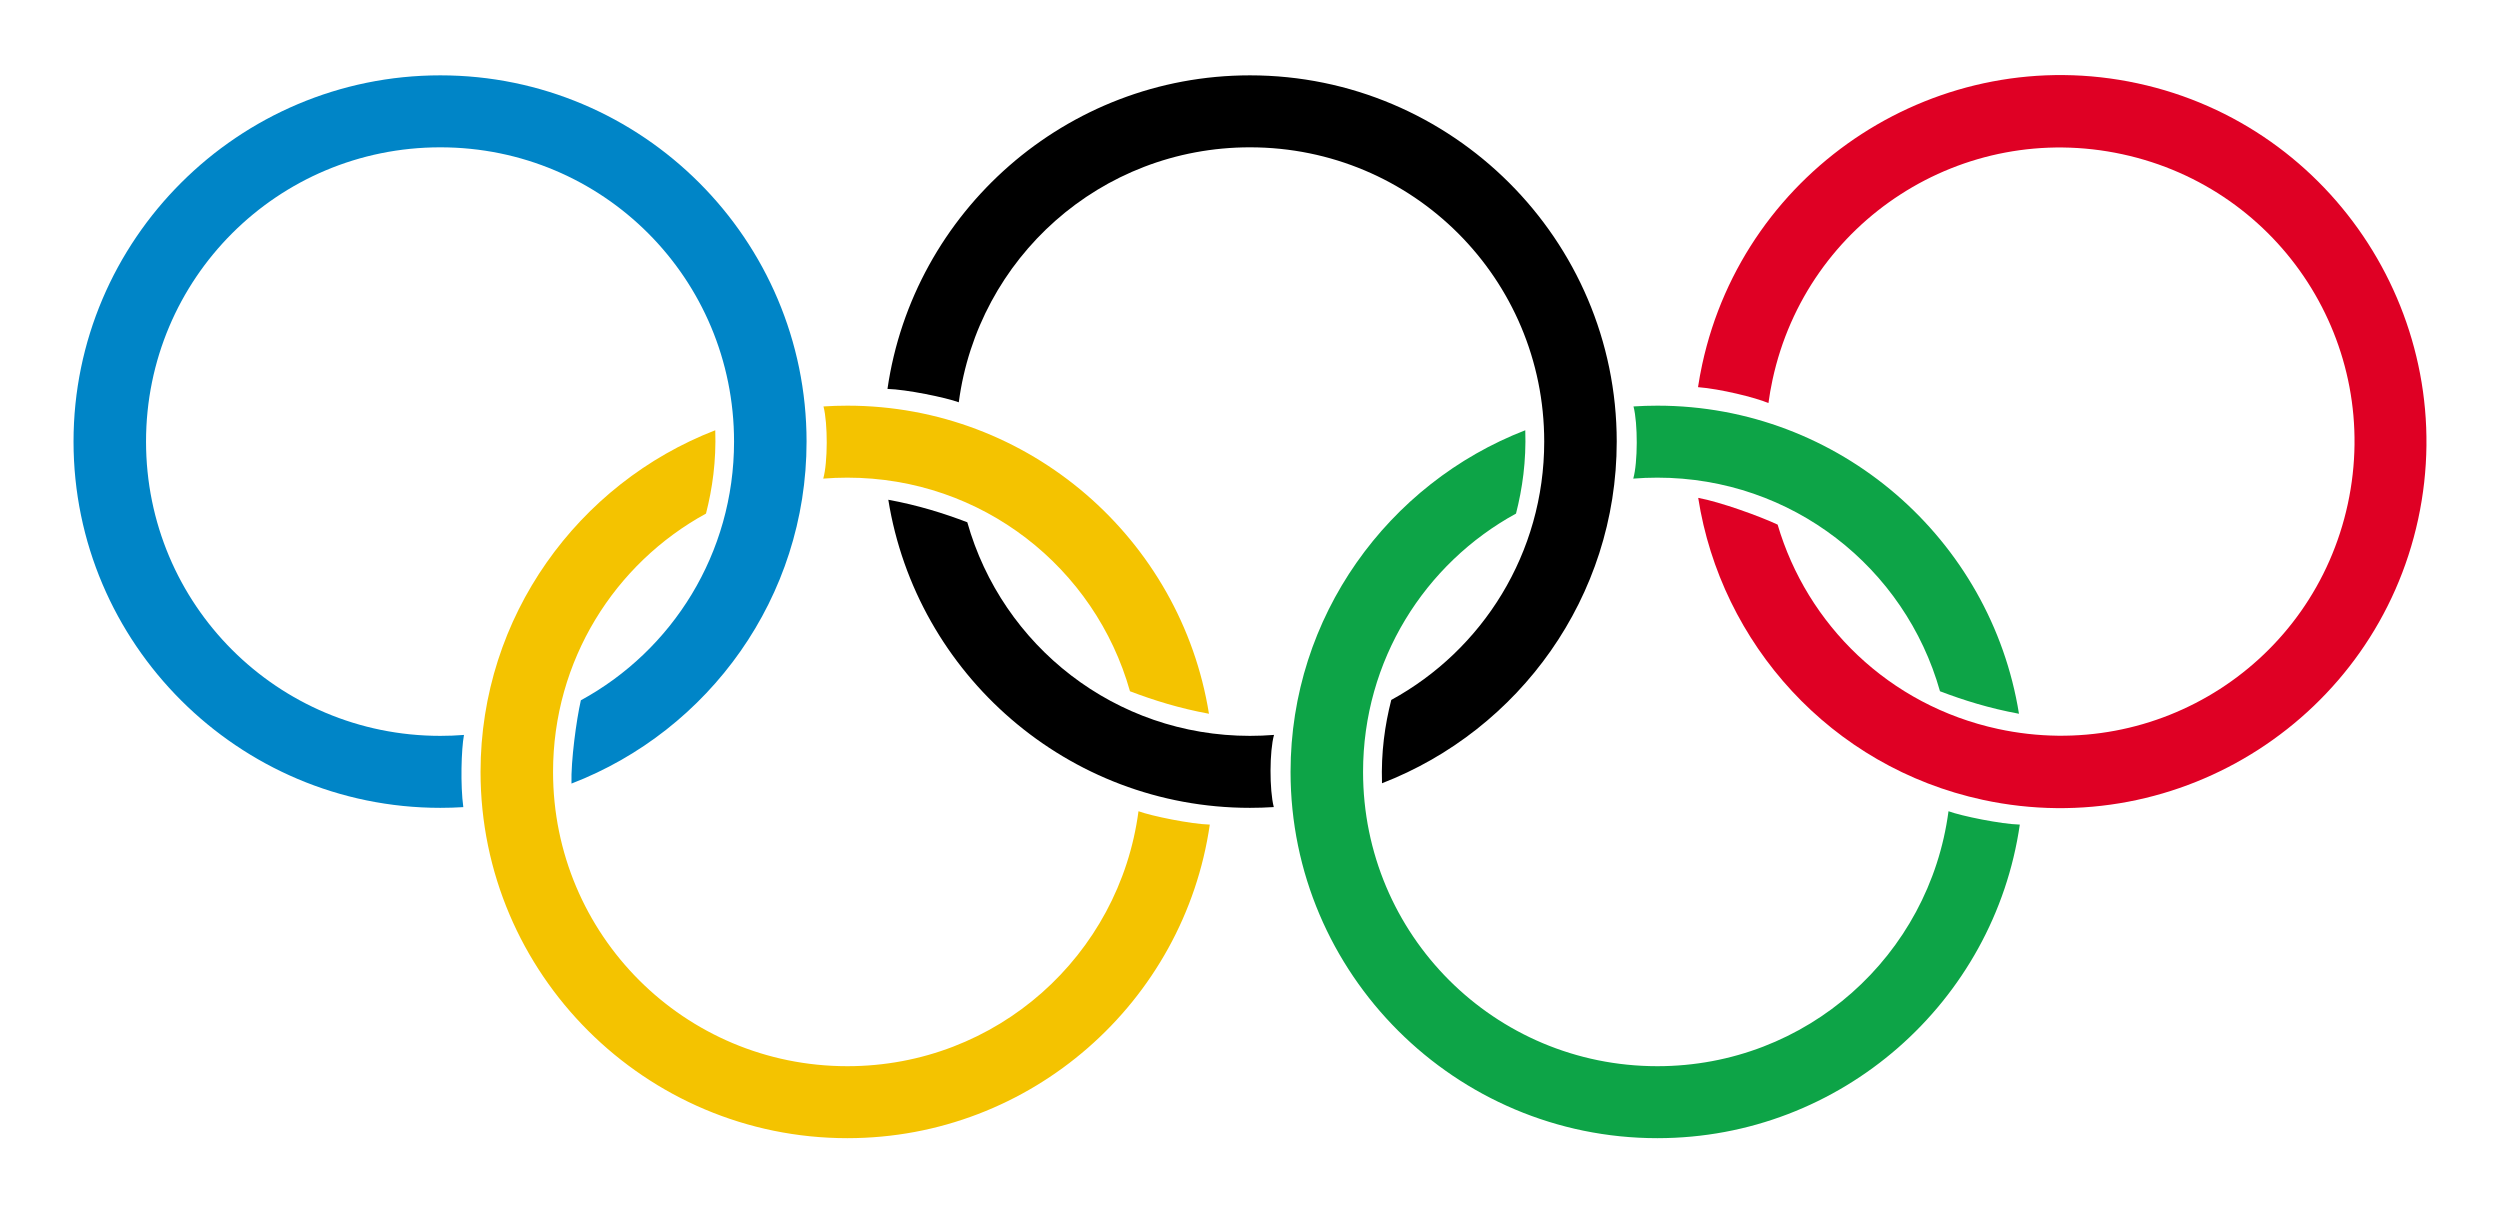
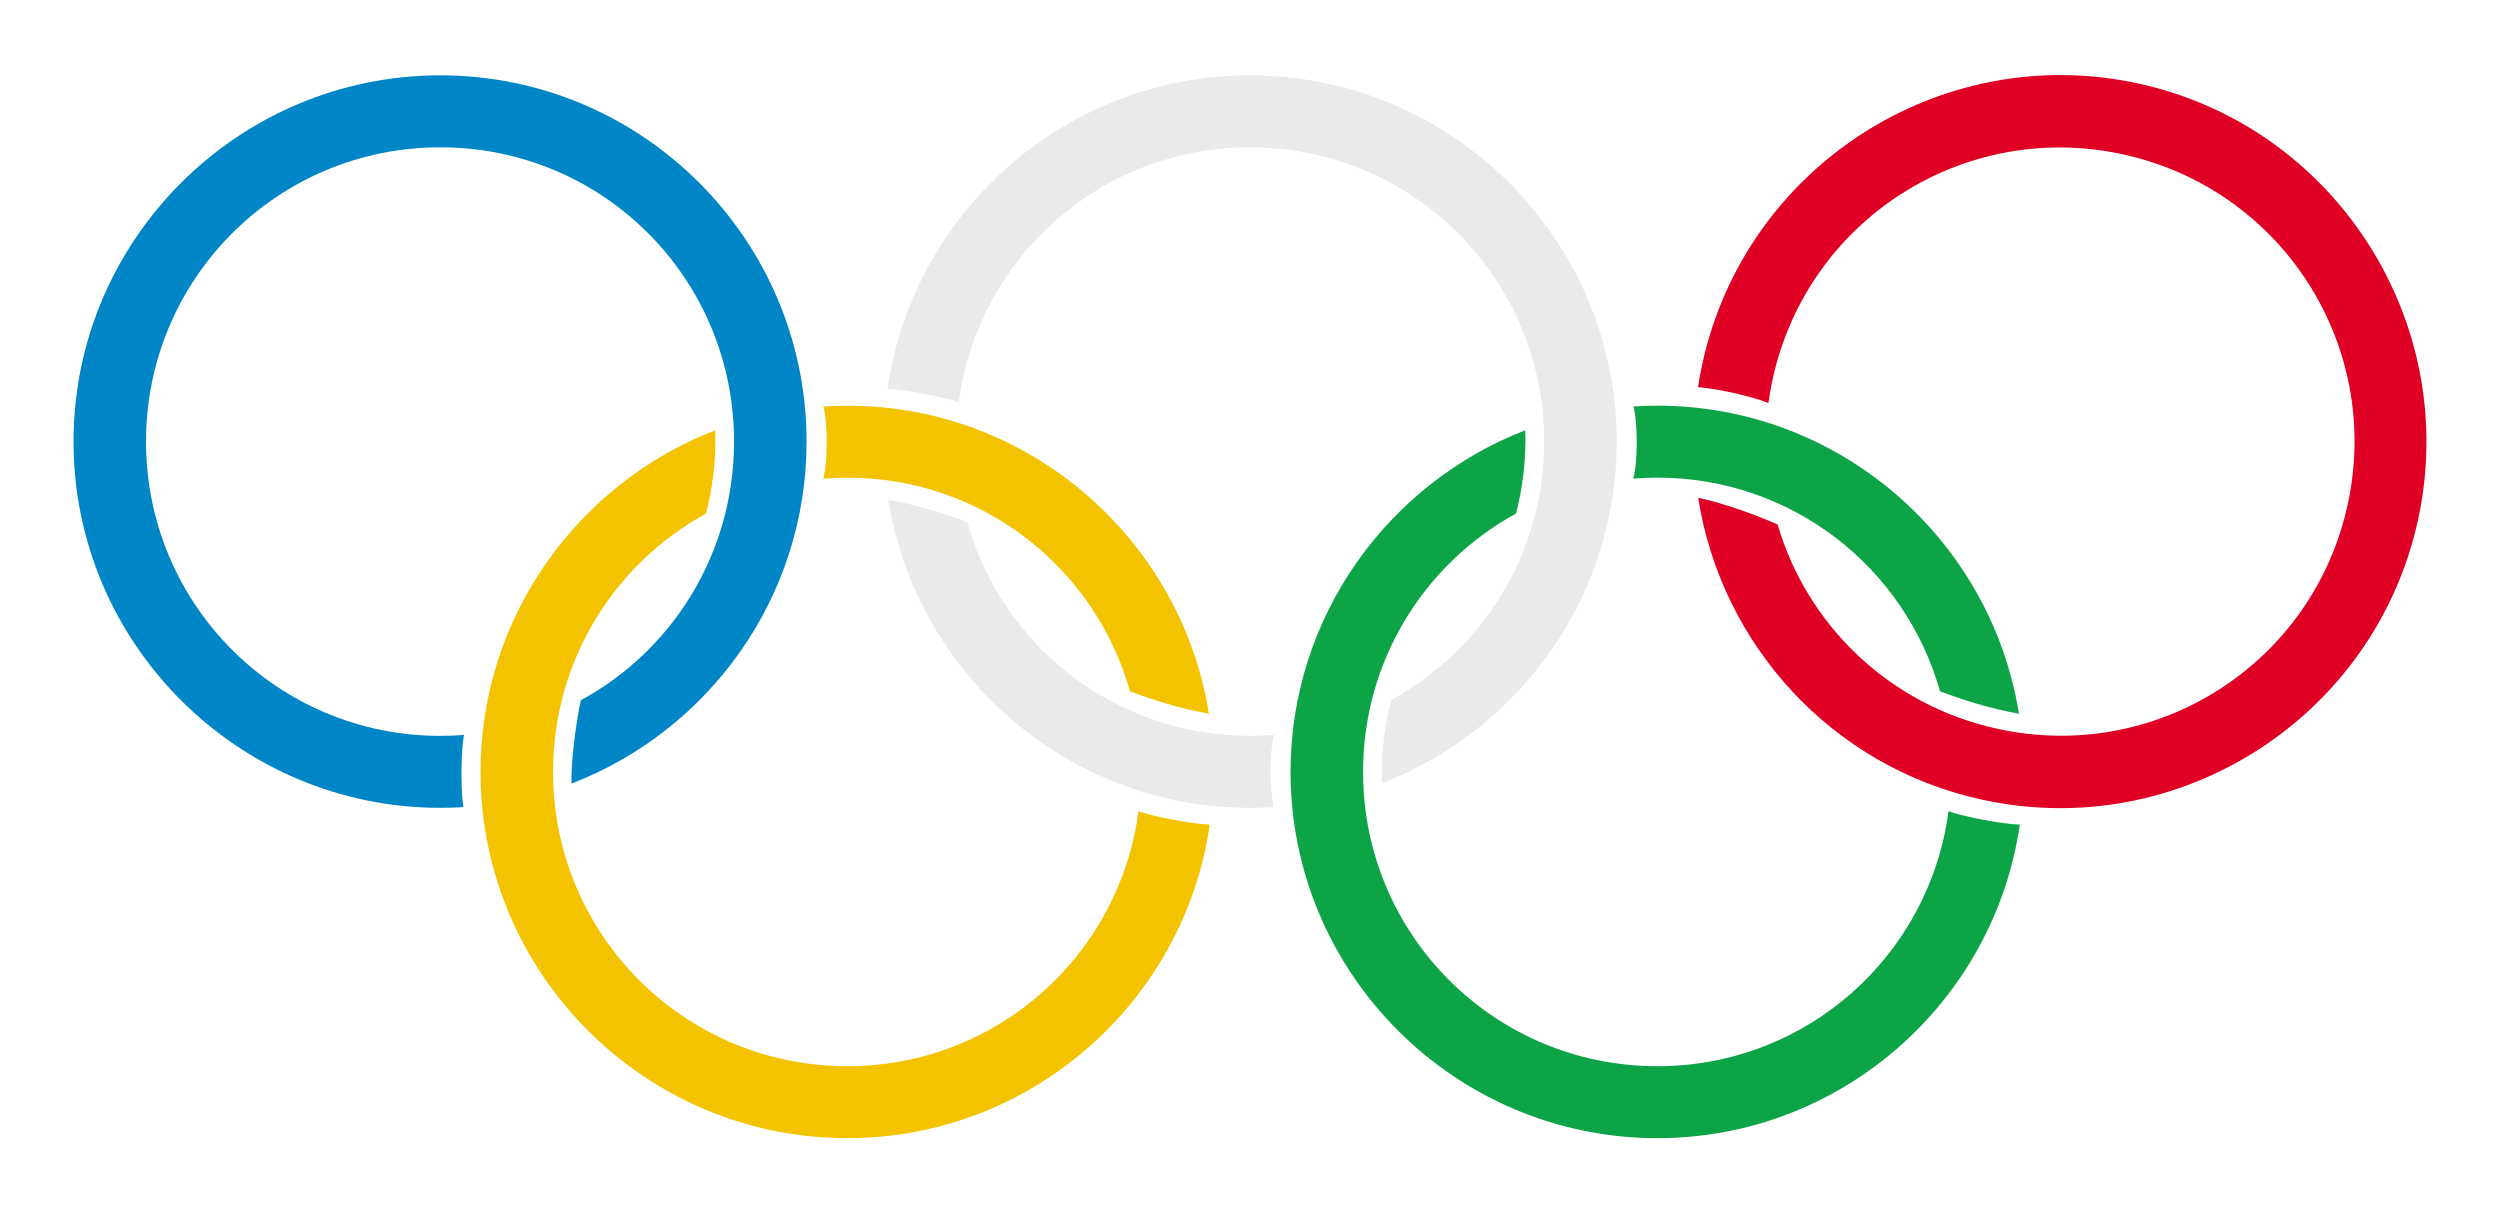
<svg xmlns="http://www.w3.org/2000/svg" version="1.1" width="1020" height="495" id="svg2">
  <defs id="defs4" />
  <g transform="translate(0,160)" id="g3031">
    <path d="m 233.167,159.696 c 56.043,-21.566 95.91,-75.972 95.91,-139.526 0,-82.405 -67.026,-149.43 -149.43,-149.43 C 97.242,-129.261 30,-62.235 30,20.17 30,102.575 97.242,169.6 179.646,169.6 c 3.152,0 6.281,-0.098 9.385,-0.291 -1.227,-8.999 -0.82,-23.635 0.272,-29.457 -3.185,0.252 -6.405,0.38 -9.657,0.38 -66.462,0 -120.063,-53.6 -120.063,-120.063 0,-66.462 53.6,-120.063 120.063,-120.063 l 0,2.31e-4 c 66.462,0 119.847,53.6 119.847,120.063 0,45.652 -25.187,85.235 -62.5,105.548 -1.817,7.906 -4.103,24.863 -3.827,33.978 z" id="path3016" style="fill:#0085c7;fill-opacity:1" />
    <path d="m 464.503,170.983 c -7.776,58.839 -57.774,104.024 -118.796,104.024 -66.462,0 -120.063,-53.6 -120.063,-120.063 0,-45.545 25.171,-85.051 62.404,-105.405 2.608,-10.236 4.191,-21.305 3.781,-33.994 -55.929,21.652 -95.768,75.97 -95.768,139.399 0,82.405 67.241,149.43 149.646,149.43 75.108,0 137.44,-55.682 147.89,-127.939 -7.659,-0.201 -23.738,-3.478 -29.094,-5.453 z m 28.753,-39.768 C 481.857,60.049 420.039,5.513 345.707,5.513 c -3.267,0 -6.51,0.106 -9.726,0.313 1.798,6.934 1.772,22.866 -0.096,29.448 l 0,3.46e-4 c 3.239,-0.261 6.514,-0.393 9.822,-0.393 55.043,0 101.116,36.764 115.323,87.15 9.705,3.695 20.124,6.954 32.226,9.184 z" id="path3790" style="fill:#f4c300;fill-opacity:1" />
    <path d="m 692.868,43.129 c 9.247,59.333 54.009,109.789 116.13,123.208 80.547,17.399 160.214,-33.963 177.613,-114.51 17.399,-80.547 -33.918,-160.425 -114.465,-177.824 -80.547,-17.399 -160.259,34.174 -177.658,114.721 -0.665,3.081 -1.23,6.16 -1.697,9.235 9.056,0.701 23.275,4.189 28.735,6.486 0.426,-3.166 0.981,-6.341 1.668,-9.52 14.033,-64.964 77.743,-106.038 142.706,-92.005 64.964,14.033 106.038,77.743 92.005,142.706 l -1.7e-4,-5.7e-5 C 943.872,110.59 880.208,151.453 815.244,137.42 770.622,127.781 737.249,94.804 725.272,54.044 717.928,50.598 701.836,44.784 692.868,43.129 z" id="path3842" style="fill:#df0024;fill-opacity:1" />
-     <path d="m 391.183,4.131 c 7.776,-58.839 57.774,-104.024 118.796,-104.024 66.462,0 120.063,53.6 120.063,120.063 0,45.545 -25.171,85.05 -62.404,105.405 -2.608,10.236 -4.191,21.305 -3.781,33.994 55.929,-21.652 95.768,-75.97 95.768,-139.399 0,-82.405 -67.241,-149.43 -149.646,-149.43 -75.108,0 -137.44,55.682 -147.89,127.939 7.659,0.201 23.738,3.478 29.094,5.453 z m -28.753,39.768 c 11.399,71.166 73.217,125.702 147.549,125.702 3.267,0 6.51,-0.106 9.726,-0.313 -1.798,-6.934 -1.772,-22.866 0.096,-29.448 l 0,-3.5e-4 c -3.239,0.261 -6.514,0.393 -9.822,0.393 -55.043,0 -101.116,-36.764 -115.323,-87.15 -9.705,-3.695 -20.124,-6.954 -32.226,-9.184 z" id="path3850" style="fill:#000000;fill-opacity:1" />
+     <path d="m 391.183,4.131 c 7.776,-58.839 57.774,-104.024 118.796,-104.024 66.462,0 120.063,53.6 120.063,120.063 0,45.545 -25.171,85.05 -62.404,105.405 -2.608,10.236 -4.191,21.305 -3.781,33.994 55.929,-21.652 95.768,-75.97 95.768,-139.399 0,-82.405 -67.241,-149.43 -149.646,-149.43 -75.108,0 -137.44,55.682 -147.89,127.939 7.659,0.201 23.738,3.478 29.094,5.453 z m -28.753,39.768 c 11.399,71.166 73.217,125.702 147.549,125.702 3.267,0 6.51,-0.106 9.726,-0.313 -1.798,-6.934 -1.772,-22.866 0.096,-29.448 l 0,-3.5e-4 c -3.239,0.261 -6.514,0.393 -9.822,0.393 -55.043,0 -101.116,-36.764 -115.323,-87.15 -9.705,-3.695 -20.124,-6.954 -32.226,-9.184 z" id="path3850" style="fill:#eaeaea;fill-opacity:1" />
    <path d="m 794.988,170.983 c -7.776,58.839 -57.774,104.024 -118.796,104.024 -66.462,0 -120.063,-53.6 -120.063,-120.063 0,-45.545 25.171,-85.051 62.404,-105.405 2.608,-10.236 4.191,-21.305 3.781,-33.994 -55.929,21.652 -95.768,75.97 -95.768,139.399 0,82.405 67.241,149.43 149.646,149.43 75.108,0 137.44,-55.682 147.89,-127.939 -7.659,-0.201 -23.738,-3.478 -29.094,-5.453 z m 28.753,-39.768 C 812.342,60.049 750.524,5.513 676.192,5.513 c -3.267,0 -6.51,0.106 -9.726,0.313 1.798,6.934 1.772,22.866 -0.096,29.448 l 0,3.46e-4 c 3.239,-0.261 6.514,-0.393 9.822,-0.393 55.043,0 101.116,36.764 115.323,87.15 9.705,3.695 20.124,6.954 32.226,9.184 z" id="path3852" style="fill:#0da447;fill-opacity:1" />
  </g>
</svg>
